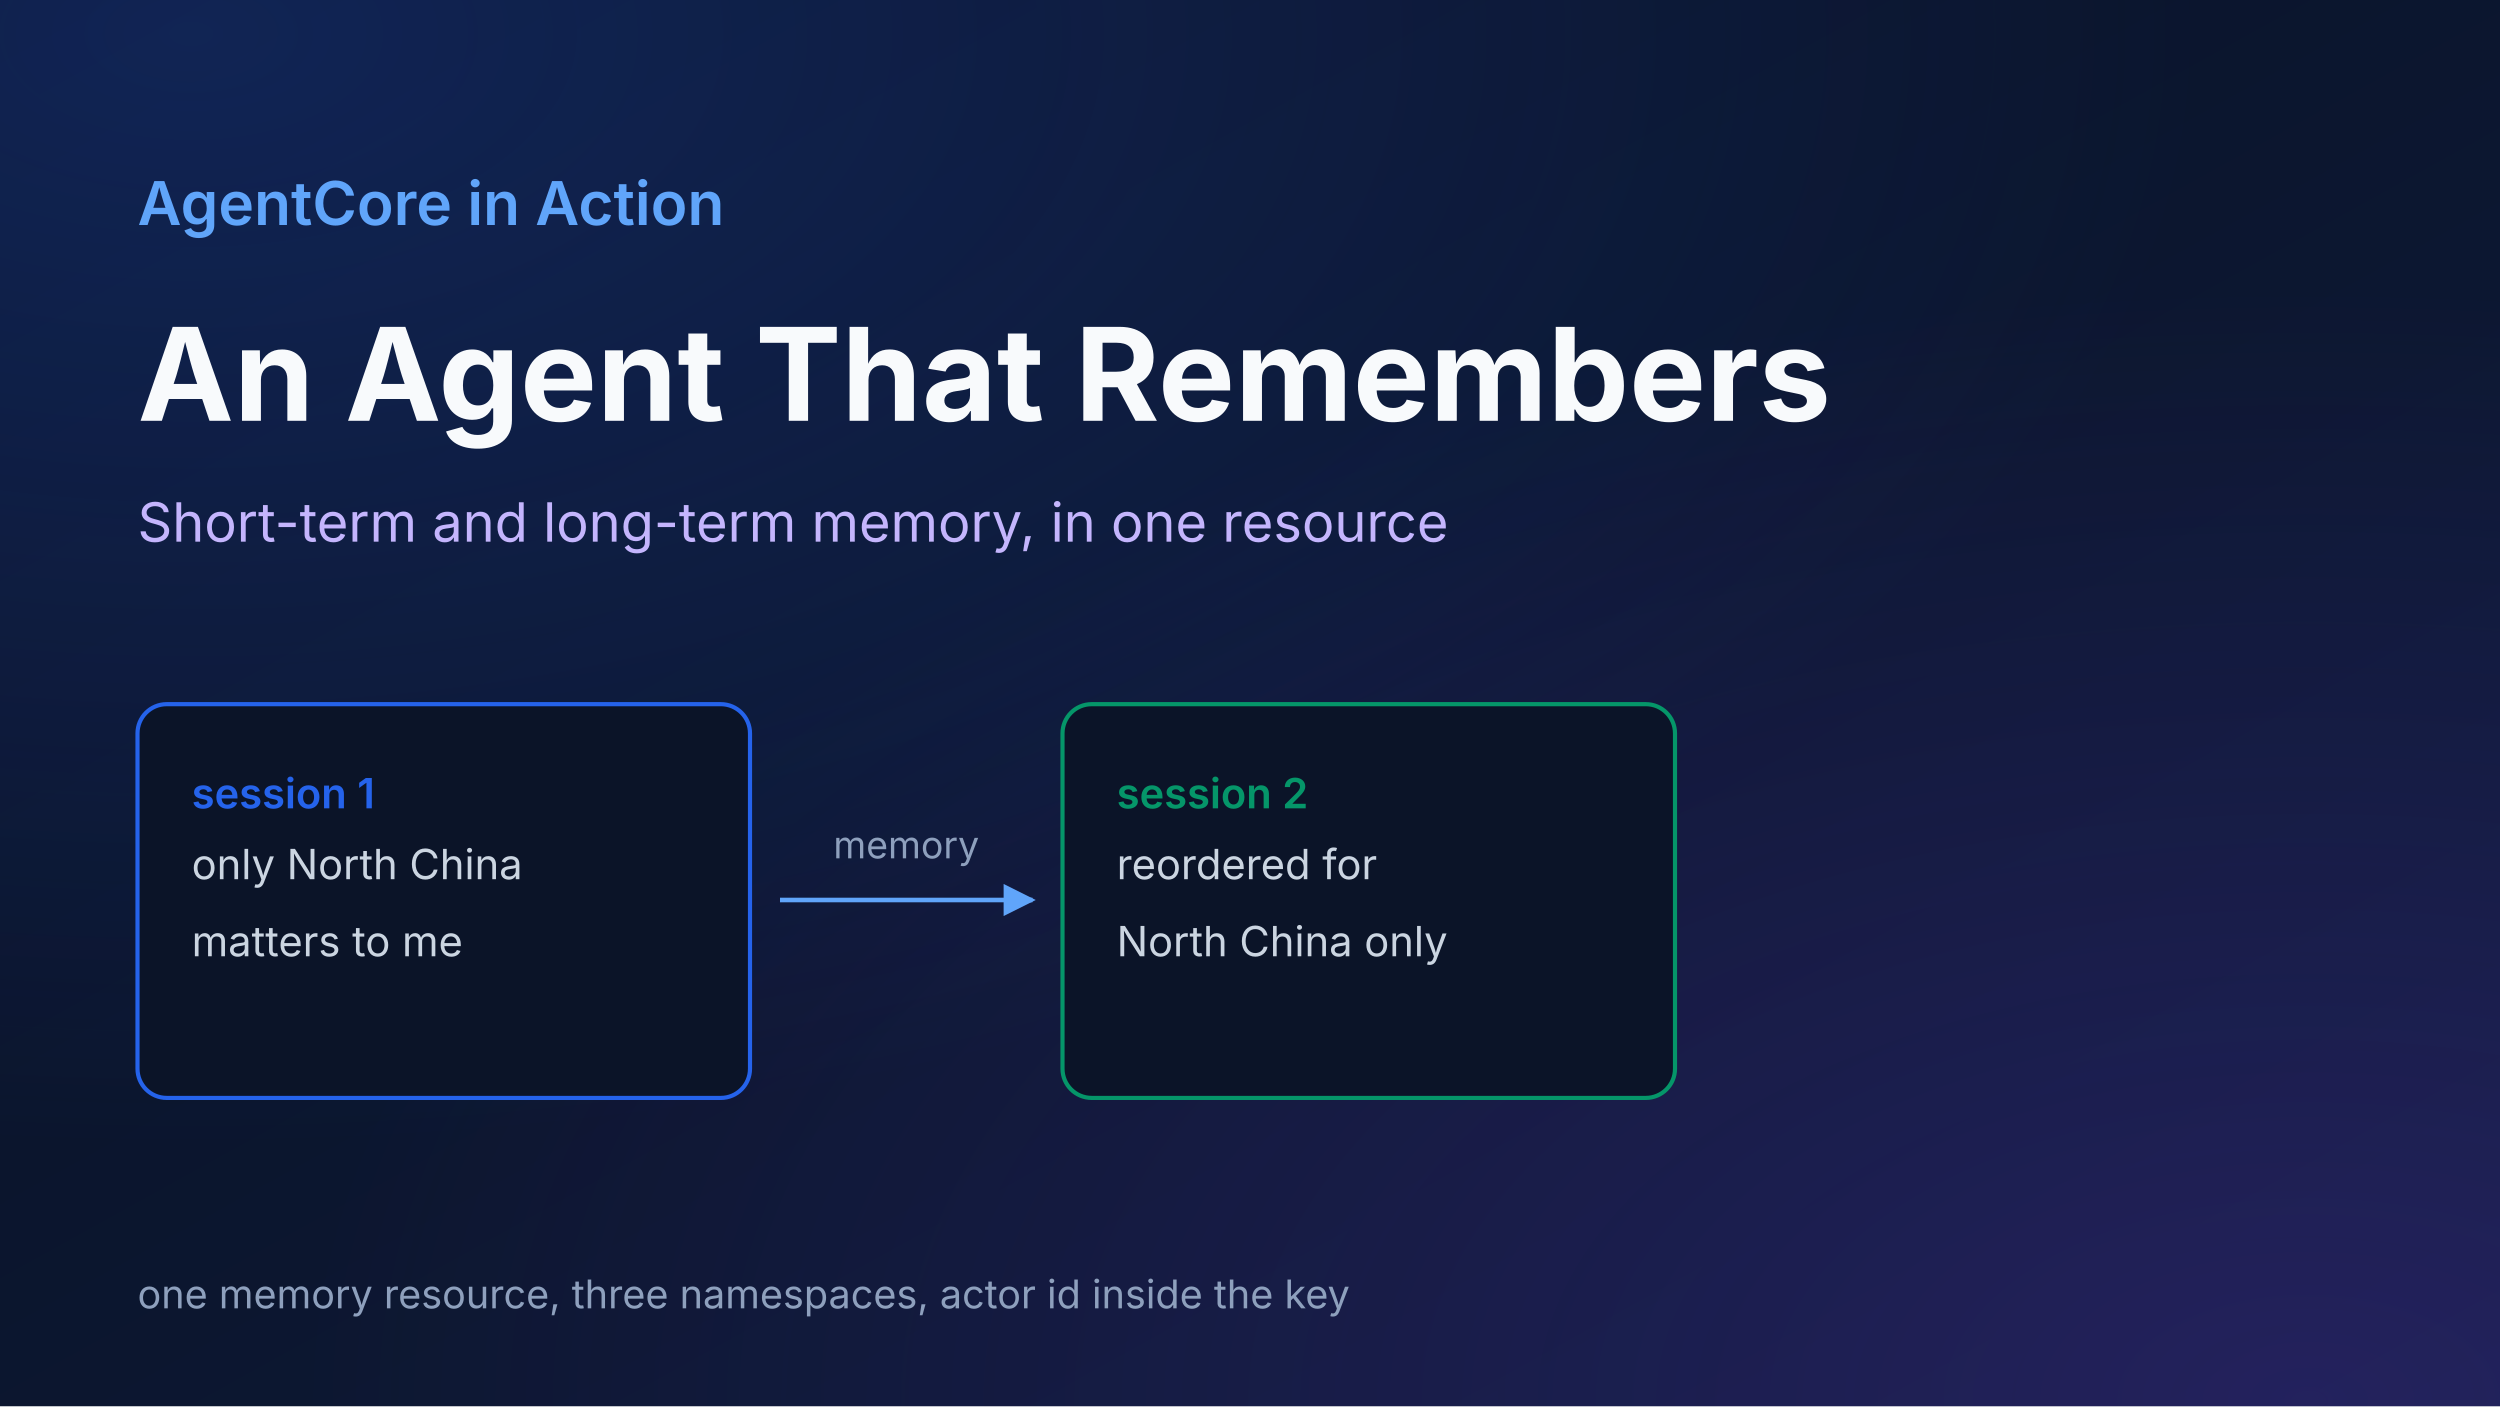
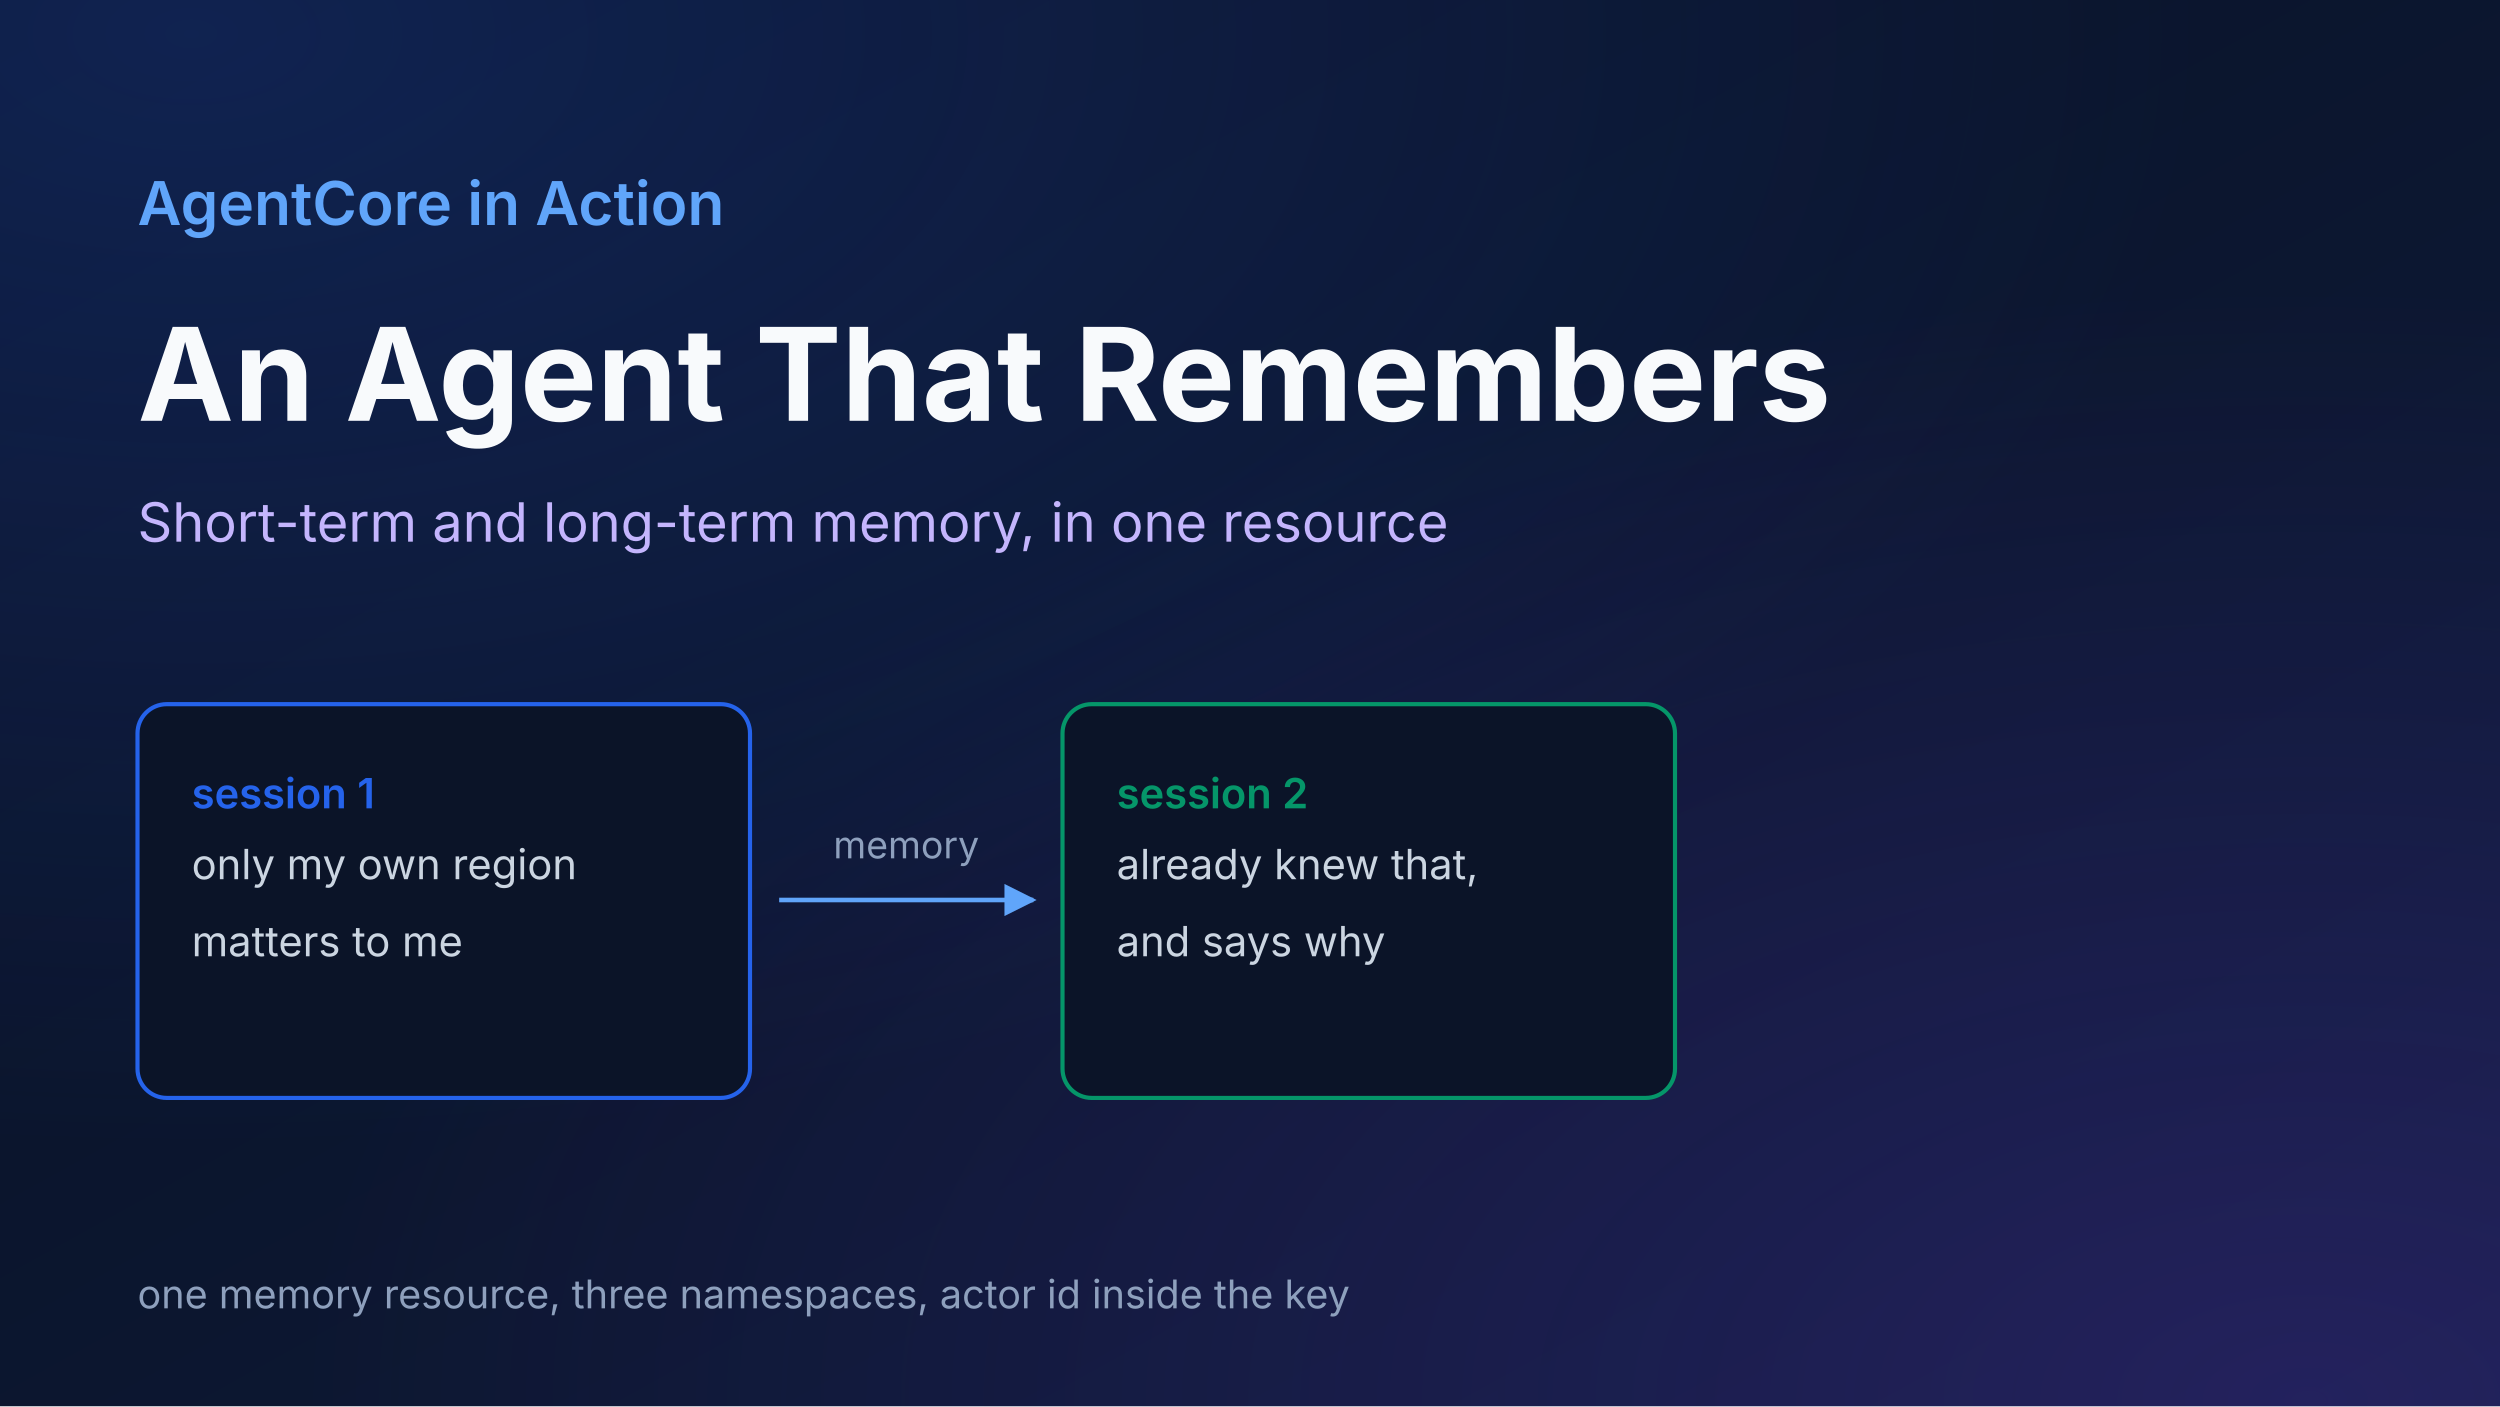
<svg xmlns="http://www.w3.org/2000/svg" viewBox="0 0 1200 675" width="1200" height="675" role="img">
  <defs>
    <linearGradient id="bg" x1="0" y1="0" x2="1" y2="1">
      <stop offset="0" stop-color="#0a1024" />
      <stop offset="1" stop-color="#0d1c3a" />
    </linearGradient>
-     <radialGradient id="gA" cx="0.08" cy="0.02" r="0.8">
-       <stop offset="0" stop-color="#2563eb" stop-opacity="0.24" />
+     <radialGradient id="g1" cx="0.08" cy="0.02" r="0.8">
+       <stop offset="0" stop-color="#2563eb" stop-opacity="0.22" />
      <stop offset="1" stop-color="#2563eb" stop-opacity="0" />
    </radialGradient>
-     <radialGradient id="gB" cx="0.92" cy="1.0" r="0.8">
+     <radialGradient id="g2" cx="0.92" cy="1.0" r="0.8">
      <stop offset="0" stop-color="#7c3aed" stop-opacity="0.20" />
      <stop offset="1" stop-color="#7c3aed" stop-opacity="0" />
    </radialGradient>
    <marker id="ah" viewBox="0 0 10 10" refX="9" refY="5" markerWidth="7" markerHeight="7" orient="auto">
      <path d="M 0 0 L 10 5 L 0 10 z" fill="#60a5fa" />
    </marker>
-     <marker id="ahp" viewBox="0 0 10 10" refX="9" refY="5" markerWidth="7" markerHeight="7" orient="auto">
-       <path d="M 0 0 L 10 5 L 0 10 z" fill="#c4b5fd" />
-     </marker>
  </defs>
  <rect width="1200" height="675" fill="url(#bg)" />
-   <rect width="1200" height="675" fill="url(#gA)" />
-   <rect width="1200" height="675" fill="url(#gB)" />
+   <rect width="1200" height="675" fill="url(#g1)" />
+   <rect width="1200" height="675" fill="url(#g2)" />
  <text x="66" y="108" font-family="Inter, Helvetica Neue, Arial, sans-serif" font-size="29" fill="#60a5fa" font-weight="600">AgentCore in Action</text>
  <text x="66" y="202" font-family="Inter, Helvetica Neue, Arial, sans-serif" font-size="62" fill="#f8fafc" font-weight="700">An Agent That Remembers</text>
  <text x="66" y="260" font-family="Inter, Helvetica Neue, Arial, sans-serif" font-size="26" fill="#c4b5fd">Short-term and long-term memory, in one resource</text>
  <rect x="66" y="338" width="294" height="189" rx="14" fill="#0b1428" stroke="#2563eb" stroke-width="2" />
  <text x="92" y="388" font-family="Inter, Helvetica Neue, Arial, sans-serif" font-size="20" fill="#2563eb" font-weight="600">session 1</text>
-   <text x="92" y="422" font-family="Inter, Helvetica Neue, Arial, sans-serif" font-size="20" fill="#cbd5e1">only North China</text>
+   <text x="92" y="422" font-family="Inter, Helvetica Neue, Arial, sans-serif" font-size="20" fill="#cbd5e1">only my own region</text>
  <text x="92" y="459" font-family="Inter, Helvetica Neue, Arial, sans-serif" font-size="20" fill="#cbd5e1">matters to me</text>
  <rect x="510" y="338" width="294" height="189" rx="14" fill="#0b1428" stroke="#059669" stroke-width="2" />
  <text x="536" y="388" font-family="Inter, Helvetica Neue, Arial, sans-serif" font-size="20" fill="#059669" font-weight="600">session 2</text>
-   <text x="536" y="422" font-family="Inter, Helvetica Neue, Arial, sans-serif" font-size="20" fill="#cbd5e1">reordered for</text>
-   <text x="536" y="459" font-family="Inter, Helvetica Neue, Arial, sans-serif" font-size="20" fill="#cbd5e1">North China only</text>
-   <line x1="374.4" y1="432.0" x2="495.6" y2="432.0" stroke="#60a5fa" stroke-width="2.2" marker-end="url(#ah)" />
+   <text x="536" y="422" font-family="Inter, Helvetica Neue, Arial, sans-serif" font-size="20" fill="#cbd5e1">already knew that,</text>
+   <text x="536" y="459" font-family="Inter, Helvetica Neue, Arial, sans-serif" font-size="20" fill="#cbd5e1">and says why</text>
+   <line x1="374" y1="432" x2="496" y2="432" stroke="#60a5fa" stroke-width="2.2" marker-end="url(#ah)" />
  <text x="435" y="412" font-family="Inter, Helvetica Neue, Arial, sans-serif" font-size="18" fill="#8ea0bd" text-anchor="middle">memory</text>
  <text x="66" y="628" font-family="Inter, Helvetica Neue, Arial, sans-serif" font-size="19" fill="#8ea0bd">one memory resource, three namespaces, actor id inside the key</text>
</svg>
